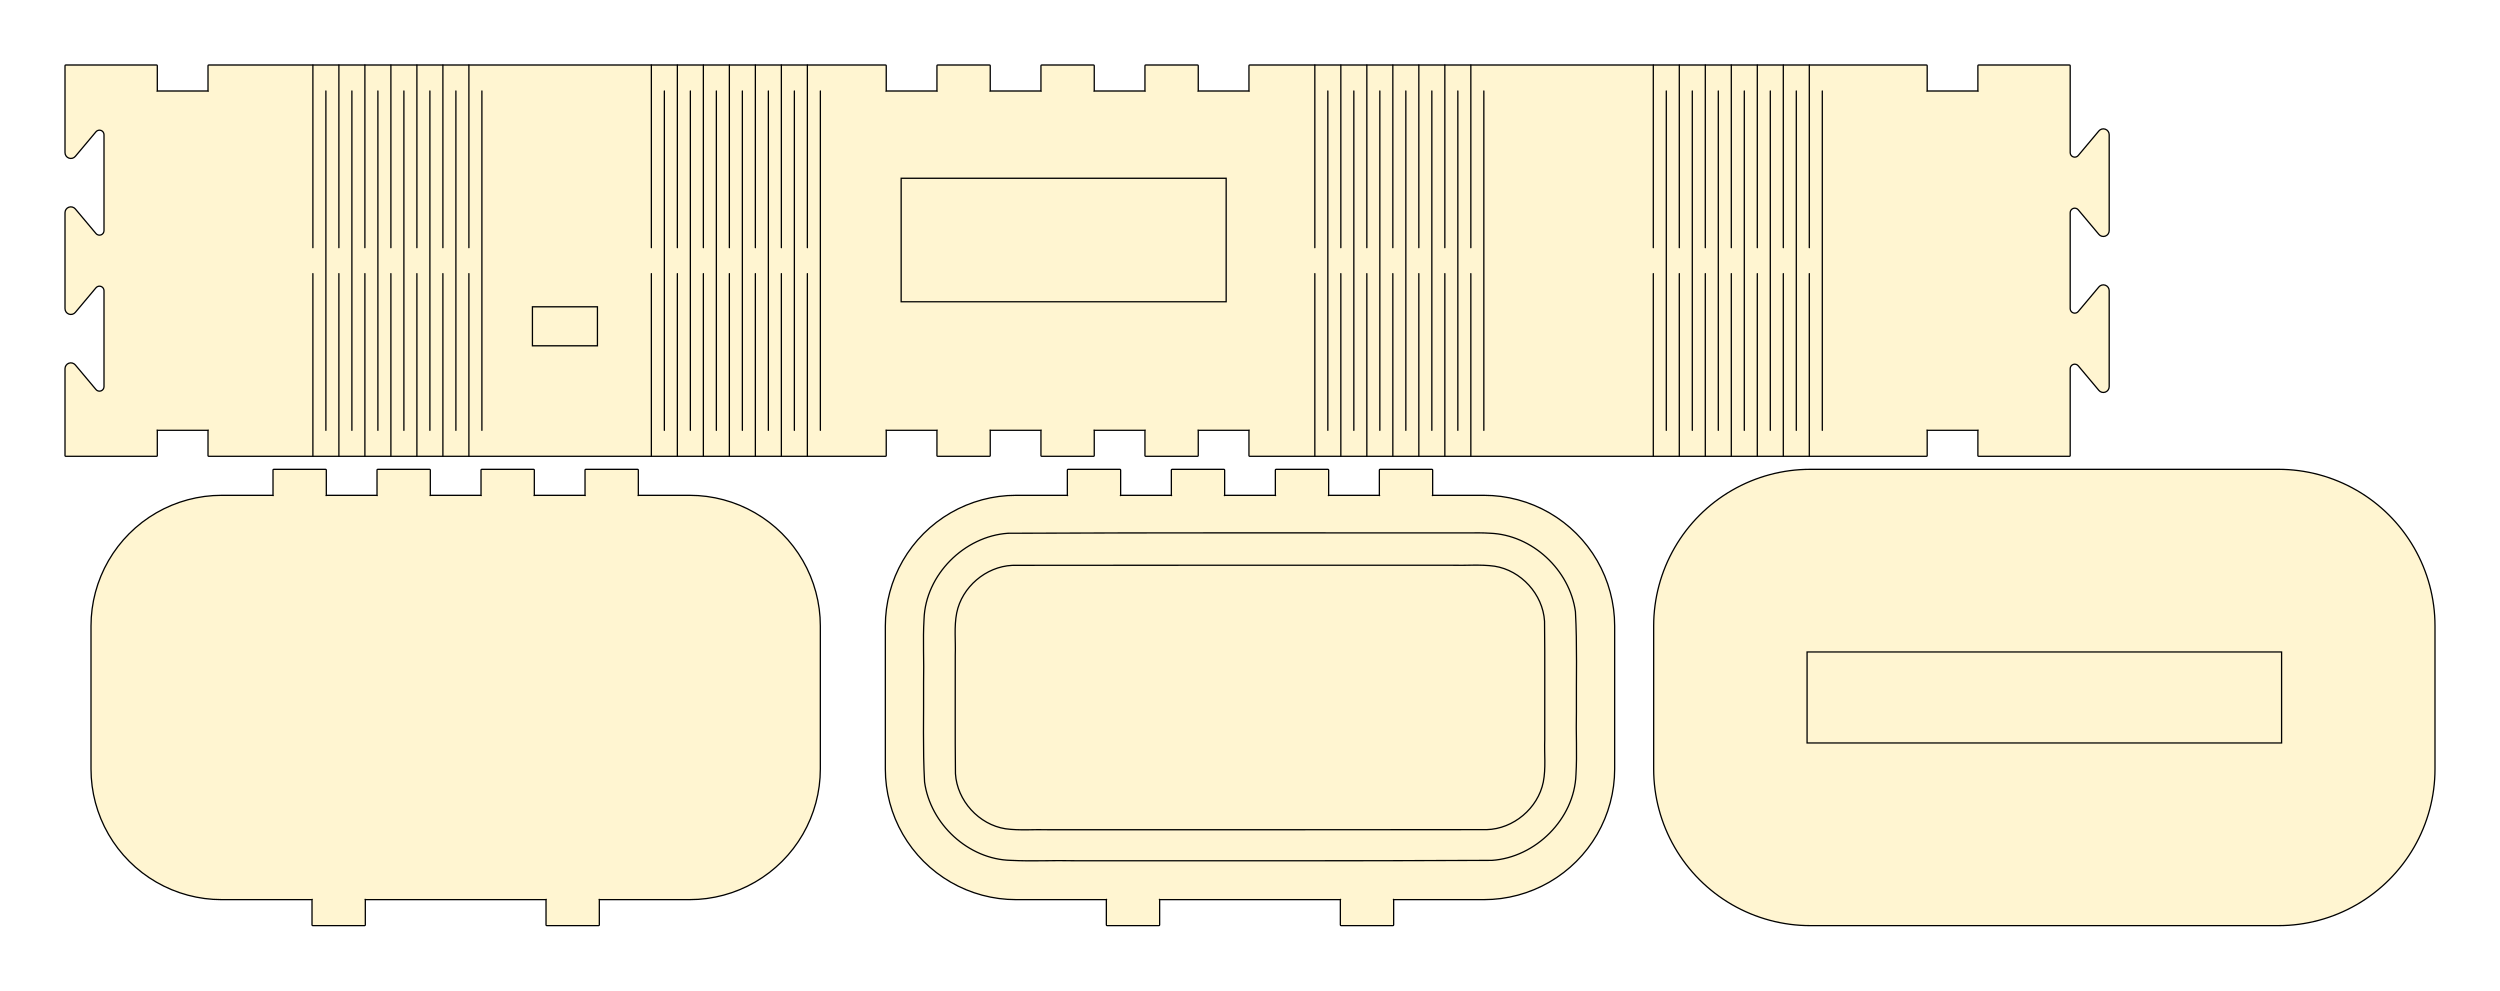
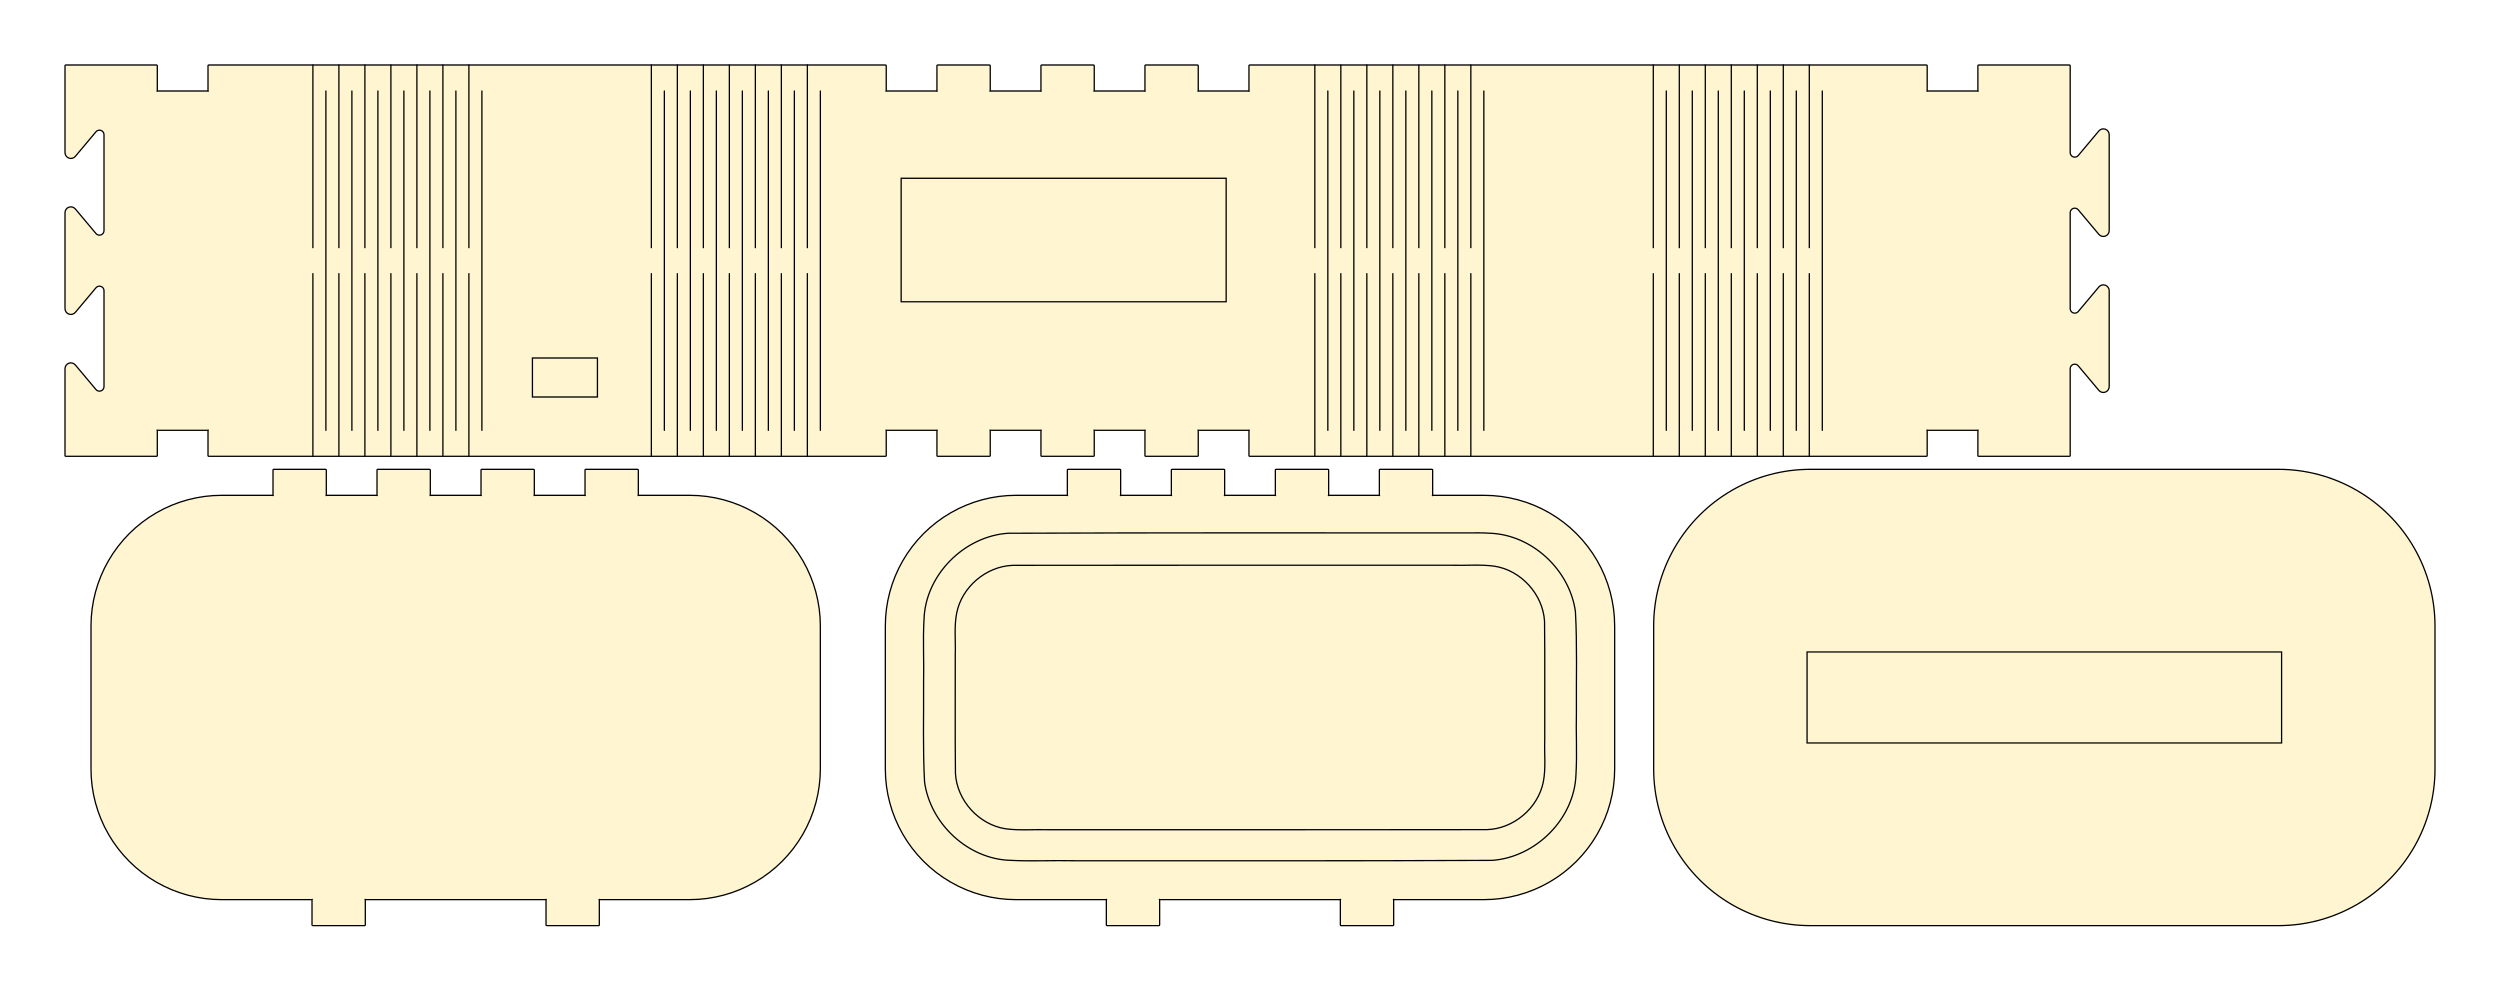
<svg xmlns="http://www.w3.org/2000/svg" height="152.40mm" viewBox="0.0 0.0 384.60 152.40" width="384.60mm" version="1.1" id="svg34">
  <defs id="defs38" />
  <g id="p-0" style="fill:#fff5d1;stroke-linecap:round;stroke-linejoin:round;fill-opacity:1">
    <text alignment-baseline="hanging" font-size="4px" style="font-family:sans-serif;font-weight:normal;font-style:normal;fill:#fff5d1;fill-opacity:1" text-anchor="middle" transform="matrix( 1.000 0.000 0.000 1.000 70.100 105.400 )" id="text6" />
    <path d="M 34.100 138.400 H 48.000 C 48.100 138.400 48.000 138.300 48.000 138.400 V 142.300 C 48.000 142.355 48.045 142.400 48.100 142.400 H 56.100 C 56.155 142.400 56.200 142.355 56.200 142.300 V 138.400 C 56.200 138.300 56.100 138.400 56.200 138.400 H 70.100 H 84.000 C 84.100 138.400 84.000 138.300 84.000 138.400 V 142.300 C 84.000 142.355 84.045 142.400 84.100 142.400 H 92.100 C 92.155 142.400 92.200 142.355 92.200 142.300 V 138.400 C 92.200 138.300 92.100 138.400 92.200 138.400 H 106.100 C 109.628 138.400 113.094 137.471 116.150 135.707 C 119.206 133.943 121.743 131.406 123.507 128.350 C 125.271 125.294 126.200 121.828 126.200 118.300 V 107.300 V 96.300 C 126.200 92.772 125.271 89.306 123.507 86.250 C 121.743 83.194 119.206 80.657 116.150 78.893 C 113.094 77.129 109.628 76.200 106.100 76.200 H 98.200 C 98.100 76.200 98.200 76.300 98.200 76.200 V 72.300 C 98.200 72.245 98.155 72.200 98.100 72.200 H 90.100 C 90.045 72.200 90.000 72.245 90.000 72.300 V 76.200 C 90.000 76.300 90.100 76.200 90.000 76.200 H 82.200 C 82.100 76.200 82.200 76.300 82.200 76.200 V 72.300 C 82.200 72.245 82.155 72.200 82.100 72.200 H 74.100 C 74.045 72.200 74.000 72.245 74.000 72.300 V 76.200 C 74.000 76.300 74.100 76.200 74.000 76.200 H 66.200 C 66.100 76.200 66.200 76.300 66.200 76.200 V 72.300 C 66.200 72.245 66.155 72.200 66.100 72.200 H 58.100 C 58.045 72.200 58.000 72.245 58.000 72.300 V 76.200 C 58.000 76.300 58.100 76.200 58.000 76.200 H 50.200 C 50.100 76.200 50.200 76.300 50.200 76.200 V 72.300 C 50.200 72.245 50.155 72.200 50.100 72.200 H 42.100 C 42.045 72.200 42.000 72.245 42.000 72.300 V 76.200 C 42.000 76.300 42.100 76.200 42.000 76.200 H 34.100 C 30.572 76.200 27.106 77.129 24.050 78.893 C 20.994 80.657 18.457 83.194 16.693 86.250 C 14.929 89.306 14.000 92.772 14.000 96.300 V 107.300 V 118.300 C 14.000 121.828 14.929 125.294 16.693 128.350 C 18.457 131.406 20.994 133.943 24.050 135.707 C 27.106 137.471 30.572 138.400 34.100 138.400" stroke="rgb(0,0,0)" stroke-width="0.20" id="path8" style="fill:#fff5d1;fill-opacity:1" />
  </g>
  <text alignment-baseline="hanging" font-size="4px" style="font-style:normal;font-weight:normal;font-family:sans-serif;fill:#ff0000;stroke-linecap:round;stroke-linejoin:round" text-anchor="middle" id="text11" x="192.3" y="105.4" />
  <path style="fill:#fff5d1;stroke-linecap:round;stroke-linejoin:round;stroke:#000000;stroke-opacity:1;stroke-width:0.2;stroke-miterlimit:4;stroke-dasharray:none;fill-opacity:1" d="m 156.3,138.4 h 13.9 c 0.1,0 0,-0.1 0,0 v 3.9 c 0,0.055 0.045,0.1 0.1,0.1 h 8 c 0.055,0 0.1,-0.045 0.1,-0.1 v -3.9 c 0,-0.1 -0.1,0 0,0 h 13.9 13.9 c 0.1,0 0,-0.1 0,0 v 3.9 c 0,0.055 0.045,0.1 0.1,0.1 h 8 c 0.055,0 0.1,-0.045 0.1,-0.1 v -3.9 c 0,-0.1 -0.1,0 0,0 h 13.9 c 3.528,0 6.994,-0.929 10.05,-2.693 3.056,-1.764 5.593,-4.301 7.357,-7.357 1.764,-3.056 2.693,-6.522 2.693,-10.05 v -11 -11 c 0,-3.528 -0.929,-6.994 -2.693,-10.05 -1.764,-3.056 -4.301,-5.593 -7.357,-7.357 C 235.294,77.129 231.828,76.2 228.3,76.2 h -7.9 c -0.1,0 0,0.1 0,0 v -3.9 c 0,-0.055 -0.045,-0.1 -0.1,-0.1 h -8 c -0.055,0 -0.1,0.045 -0.1,0.1 v 3.9 c 0,0.1 0.1,0 0,0 h -7.8 c -0.1,0 0,0.1 0,0 v -3.9 c 0,-0.055 -0.045,-0.1 -0.1,-0.1 h -8 c -0.055,0 -0.1,0.045 -0.1,0.1 v 3.9 c 0,0.1 0.1,0 0,0 h -7.8 c -0.1,0 0,0.1 0,0 v -3.9 c 0,-0.055 -0.045,-0.1 -0.1,-0.1 h -8 c -0.055,0 -0.1,0.045 -0.1,0.1 v 3.9 c 0,0.1 0.1,0 0,0 h -7.8 c -0.1,0 0,0.1 0,0 v -3.9 c 0,-0.055 -0.045,-0.1 -0.1,-0.1 h -8 c -0.055,0 -0.1,0.045 -0.1,0.1 v 3.9 c 0,0.1 0.1,0 0,0 h -7.9 c -3.528,0 -6.994,0.929 -10.05,2.693 -3.056,1.764 -5.593,4.301 -7.357,7.357 -1.764,3.056 -2.693,6.522 -2.693,10.05 v 11 11 c 0,3.528 0.929,6.994 2.693,10.05 1.764,3.056 4.301,5.593 7.357,7.357 3.056,1.764 6.522,2.693 10.05,2.693" id="path5877" />
  <path id="path13" style="fill:none;stroke:#000000;stroke-width:0.2;stroke-linecap:round;stroke-linejoin:round;stroke-miterlimit:4;stroke-dasharray:none;stroke-opacity:1" d="m 225.775,81.984 c -23.562,0.006 -47.125,-0.046 -70.686,0.052 -6.741,0.452 -12.702,6.394 -12.934,13.191 -0.198,3.254 0.012,6.516 -0.071,9.773 0.038,5.098 -0.13,10.206 0.151,15.297 0.876,6.455 6.731,11.925 13.297,12.062 3.253,0.17 6.513,-0.022 9.769,0.059 21.404,-0.012 42.81,0.045 64.213,-0.058 6.735,-0.451 12.691,-6.382 12.931,-13.173 0.196,-3.226 -0.013,-6.46 0.07,-9.689 -0.038,-5.129 0.129,-10.269 -0.15,-15.391 -0.866,-6.413 -6.639,-11.832 -13.145,-12.075 -1.146,-0.077 -2.297,-0.059 -3.445,-0.048 z" />
  <g id="p-2" style="fill:#fff5d1;stroke-linecap:round;stroke-linejoin:round;fill-opacity:1">
    <text alignment-baseline="hanging" font-size="4px" style="font-family:sans-serif;font-weight:normal;font-style:normal;fill:#fff5d1;fill-opacity:1" text-anchor="middle" transform="matrix( 1.000 0.000 0.000 1.000 314.500 105.400 )" id="text16" />
    <path d="M 278.500 142.400 H 314.500 H 350.500 C 354.730 142.400 358.886 141.286 362.550 139.171 C 366.214 137.056 369.256 134.014 371.371 130.350 C 373.486 126.686 374.600 122.530 374.600 118.300 V 96.300 C 374.600 92.070 373.486 87.914 371.371 84.250 C 369.256 80.586 366.214 77.544 362.550 75.429 C 358.886 73.314 354.730 72.200 350.500 72.200 H 278.500 C 274.270 72.200 270.114 73.314 266.450 75.429 C 262.786 77.544 259.744 80.586 257.629 84.250 C 255.514 87.914 254.400 92.070 254.400 96.300 V 118.300 C 254.400 122.530 255.514 126.686 257.629 130.350 C 259.744 134.014 262.786 137.056 266.450 139.171 C 270.114 141.286 274.270 142.400 278.500 142.400" stroke="rgb(0,0,0)" stroke-width="0.20" id="path18" style="fill:#fff5d1;fill-opacity:1" />
  </g>
  <g id="p-3" style="fill:#fff5d1;stroke-linecap:round;stroke-linejoin:round;fill-opacity:1">
    <text alignment-baseline="hanging" font-size="4px" style="font-family:sans-serif;font-weight:normal;font-style:normal;fill:#fff5d1;fill-opacity:1" text-anchor="middle" transform="matrix( 1.000 0.000 0.000 1.000 168.339 38.200 )" id="text21" />
    <path d="M 10.100 70.200 H 24.100 C 24.155 70.200 24.200 70.155 24.200 70.100 V 66.200 C 24.200 66.100 24.100 66.200 24.200 66.200 H 32.000 C 32.100 66.200 32.000 66.100 32.000 66.200 V 70.100 C 32.000 70.155 32.045 70.200 32.100 70.200 H 46.100 H 76.170 H 87.170 H 98.170 H 128.239 H 136.239 C 136.294 70.200 136.339 70.155 136.339 70.100 V 66.200 C 136.339 66.100 136.239 66.200 136.339 66.200 H 144.139 C 144.239 66.200 144.139 66.100 144.139 66.200 V 70.100 C 144.139 70.155 144.184 70.200 144.239 70.200 H 152.239 C 152.294 70.200 152.339 70.155 152.339 70.100 V 66.200 C 152.339 66.100 152.239 66.200 152.339 66.200 H 160.139 C 160.239 66.200 160.139 66.100 160.139 66.200 V 70.100 C 160.139 70.155 160.184 70.200 160.239 70.200 H 168.239 C 168.294 70.200 168.339 70.155 168.339 70.100 V 66.200 C 168.339 66.100 168.239 66.200 168.339 66.200 H 176.139 C 176.239 66.200 176.139 66.100 176.139 66.200 V 70.100 C 176.139 70.155 176.184 70.200 176.239 70.200 H 184.239 C 184.294 70.200 184.339 70.155 184.339 70.100 V 66.200 C 184.339 66.100 184.239 66.200 184.339 66.200 H 192.139 C 192.239 66.200 192.139 66.100 192.139 66.200 V 70.100 C 192.139 70.155 192.184 70.200 192.239 70.200 H 200.239 H 230.309 H 241.309 H 252.309 H 282.378 H 296.378 C 296.433 70.200 296.478 70.155 296.478 70.100 V 66.200 C 296.478 66.100 296.378 66.200 296.478 66.200 H 304.278 C 304.378 66.200 304.278 66.100 304.278 66.200 V 70.100 C 304.278 70.155 304.323 70.200 304.378 70.200 H 318.378 C 318.433 70.200 318.478 70.155 318.478 70.100 V 66.100 V 56.723 C 318.478 56.579 318.522 56.439 318.605 56.321 C 318.687 56.204 318.804 56.114 318.939 56.065 C 319.074 56.016 319.221 56.009 319.359 56.047 C 319.498 56.084 319.622 56.163 319.714 56.273 L 322.889 60.056 C 323.007 60.197 323.167 60.299 323.345 60.347 C 323.524 60.394 323.712 60.386 323.886 60.323 C 324.059 60.260 324.209 60.145 324.315 59.993 C 324.421 59.842 324.478 59.662 324.478 59.477 V 44.723 C 324.478 44.538 324.421 44.358 324.315 44.207 C 324.209 44.055 324.059 43.940 323.886 43.877 C 323.712 43.814 323.524 43.806 323.345 43.853 C 323.167 43.901 323.007 44.003 322.889 44.144 L 319.714 47.927 C 319.622 48.037 319.498 48.116 319.359 48.153 C 319.221 48.191 319.074 48.184 318.939 48.135 C 318.804 48.086 318.687 47.996 318.605 47.879 C 318.522 47.761 318.478 47.621 318.478 47.477 V 32.723 C 318.478 32.579 318.522 32.439 318.605 32.321 C 318.687 32.204 318.804 32.114 318.939 32.065 C 319.074 32.016 319.221 32.009 319.359 32.047 C 319.498 32.084 319.622 32.163 319.714 32.273 L 322.889 36.056 C 323.007 36.197 323.167 36.299 323.345 36.347 C 323.524 36.394 323.712 36.386 323.886 36.323 C 324.059 36.260 324.209 36.145 324.315 35.993 C 324.421 35.842 324.478 35.662 324.478 35.477 V 20.723 C 324.478 20.538 324.421 20.358 324.315 20.207 C 324.209 20.055 324.059 19.940 323.886 19.877 C 323.712 19.814 323.524 19.806 323.345 19.853 C 323.167 19.901 323.007 20.003 322.889 20.144 L 319.714 23.927 C 319.622 24.037 319.498 24.116 319.359 24.153 C 319.221 24.191 319.074 24.184 318.939 24.135 C 318.804 24.086 318.687 23.996 318.605 23.879 C 318.522 23.761 318.478 23.621 318.478 23.477 V 14.100 V 10.100 C 318.478 10.045 318.433 10.000 318.378 10.000 H 304.378 C 304.323 10.000 304.278 10.045 304.278 10.100 V 14.000 C 304.278 14.100 304.378 14.000 304.278 14.000 H 296.478 C 296.378 14.000 296.478 14.100 296.478 14.000 V 10.100 C 296.478 10.045 296.433 10.000 296.378 10.000 H 282.378 H 252.309 H 241.309 H 230.309 H 200.239 H 192.239 C 192.184 10.000 192.139 10.045 192.139 10.100 V 14.000 C 192.139 14.100 192.239 14.000 192.139 14.000 H 184.339 C 184.239 14.000 184.339 14.100 184.339 14.000 V 10.100 C 184.339 10.045 184.294 10.000 184.239 10.000 H 176.239 C 176.184 10.000 176.139 10.045 176.139 10.100 V 14.000 C 176.139 14.100 176.239 14.000 176.139 14.000 H 168.339 C 168.239 14.000 168.339 14.100 168.339 14.000 V 10.100 C 168.339 10.045 168.294 10.000 168.239 10.000 H 160.239 C 160.184 10.000 160.139 10.045 160.139 10.100 V 14.000 C 160.139 14.100 160.239 14.000 160.139 14.000 H 152.339 C 152.239 14.000 152.339 14.100 152.339 14.000 V 10.100 C 152.339 10.045 152.294 10.000 152.239 10.000 H 144.239 C 144.184 10.000 144.139 10.045 144.139 10.100 V 14.000 C 144.139 14.100 144.239 14.000 144.139 14.000 H 136.339 C 136.239 14.000 136.339 14.100 136.339 14.000 V 10.100 C 136.339 10.045 136.294 10.000 136.239 10.000 H 128.239 H 98.170 H 87.170 H 76.170 H 46.100 H 32.100 C 32.045 10.000 32.000 10.045 32.000 10.100 V 14.000 C 32.000 14.100 32.100 14.000 32.000 14.000 H 24.200 C 24.100 14.000 24.200 14.100 24.200 14.000 V 10.100 C 24.200 10.045 24.155 10.000 24.100 10.000 H 10.100 C 10.045 10.000 10.000 10.045 10.000 10.100 V 14.100 V 23.477 C 10.000 23.662 10.057 23.842 10.163 23.993 C 10.269 24.145 10.419 24.260 10.592 24.323 C 10.766 24.386 10.955 24.394 11.133 24.347 C 11.311 24.299 11.471 24.197 11.589 24.056 L 14.764 20.273 C 14.856 20.163 14.980 20.084 15.119 20.047 C 15.258 20.009 15.404 20.016 15.539 20.065 C 15.674 20.114 15.791 20.204 15.873 20.321 C 15.956 20.439 16.000 20.579 16.000 20.723 V 35.477 C 16.000 35.621 15.956 35.761 15.873 35.879 C 15.791 35.996 15.674 36.086 15.539 36.135 C 15.404 36.184 15.258 36.191 15.119 36.153 C 14.980 36.116 14.856 36.037 14.764 35.927 L 11.589 32.144 C 11.471 32.003 11.311 31.901 11.133 31.853 C 10.955 31.806 10.766 31.814 10.592 31.877 C 10.419 31.940 10.269 32.055 10.163 32.207 C 10.057 32.358 10.000 32.538 10.000 32.723 V 47.477 C 10.000 47.662 10.057 47.842 10.163 47.993 C 10.269 48.145 10.419 48.260 10.592 48.323 C 10.766 48.386 10.955 48.394 11.133 48.347 C 11.311 48.299 11.471 48.197 11.589 48.056 L 14.764 44.273 C 14.856 44.163 14.980 44.084 15.119 44.047 C 15.258 44.009 15.404 44.016 15.539 44.065 C 15.674 44.114 15.791 44.204 15.873 44.321 C 15.956 44.439 16.000 44.579 16.000 44.723 V 59.477 C 16.000 59.621 15.956 59.761 15.873 59.879 C 15.791 59.996 15.674 60.086 15.539 60.135 C 15.404 60.184 15.258 60.191 15.119 60.153 C 14.980 60.116 14.856 60.037 14.764 59.927 L 11.589 56.144 C 11.471 56.003 11.311 55.901 11.133 55.853 C 10.955 55.806 10.766 55.814 10.592 55.877 C 10.419 55.940 10.269 56.055 10.163 56.207 C 10.057 56.358 10.000 56.538 10.000 56.723 V 66.100 V 70.100 C 10.000 70.155 10.045 70.200 10.100 70.200" stroke="rgb(0,0,0)" stroke-width="0.20" id="path23" style="fill:#fff5d1;fill-opacity:1" />
    <path d="M 48.135 70.200 V 42.100 M 48.135 38.100 V 10.000 M 50.135 14.000 V 66.200 M 52.135 70.200 V 42.100 M 52.135 38.100 V 10.000 M 54.135 14.000 V 66.200 M 56.135 70.200 V 42.100 M 56.135 38.100 V 10.000 M 58.135 14.000 V 66.200 M 60.135 70.200 V 42.100 M 60.135 38.100 V 10.000 M 62.135 14.000 V 66.200 M 64.135 70.200 V 42.100 M 64.135 38.100 V 10.000 M 66.135 14.000 V 66.200 M 68.135 70.200 V 42.100 M 68.135 38.100 V 10.000 M 70.135 14.000 V 66.200 M 72.135 70.200 V 42.100 M 72.135 38.100 V 10.000 M 74.135 14.000 V 66.200" stroke="rgb(0,0,0)" stroke-width="0.20" id="path25" style="fill:#fff5d1;fill-opacity:1" />
    <path d="M 100.204 70.200 V 42.100 M 100.204 38.100 V 10.000 M 102.204 14.000 V 66.200 M 104.204 70.200 V 42.100 M 104.204 38.100 V 10.000 M 106.204 14.000 V 66.200 M 108.204 70.200 V 42.100 M 108.204 38.100 V 10.000 M 110.204 14.000 V 66.200 M 112.204 70.200 V 42.100 M 112.204 38.100 V 10.000 M 114.204 14.000 V 66.200 M 116.204 70.200 V 42.100 M 116.204 38.100 V 10.000 M 118.204 14.000 V 66.200 M 120.204 70.200 V 42.100 M 120.204 38.100 V 10.000 M 122.204 14.000 V 66.200 M 124.204 70.200 V 42.100 M 124.204 38.100 V 10.000 M 126.204 14.000 V 66.200" stroke="rgb(0,0,0)" stroke-width="0.20" id="path27" style="fill:#fff5d1;fill-opacity:1" />
    <path d="M 202.274 70.200 V 42.100 M 202.274 38.100 V 10.000 M 204.274 14.000 V 66.200 M 206.274 70.200 V 42.100 M 206.274 38.100 V 10.000 M 208.274 14.000 V 66.200 M 210.274 70.200 V 42.100 M 210.274 38.100 V 10.000 M 212.274 14.000 V 66.200 M 214.274 70.200 V 42.100 M 214.274 38.100 V 10.000 M 216.274 14.000 V 66.200 M 218.274 70.200 V 42.100 M 218.274 38.100 V 10.000 M 220.274 14.000 V 66.200 M 222.274 70.200 V 42.100 M 222.274 38.100 V 10.000 M 224.274 14.000 V 66.200 M 226.274 70.200 V 42.100 M 226.274 38.100 V 10.000 M 228.274 14.000 V 66.200" stroke="rgb(0,0,0)" stroke-width="0.20" id="path29" style="fill:#fff5d1;fill-opacity:1" />
    <path d="M 254.343 70.200 V 42.100 M 254.343 38.100 V 10.000 M 256.343 14.000 V 66.200 M 258.343 70.200 V 42.100 M 258.343 38.100 V 10.000 M 260.343 14.000 V 66.200 M 262.343 70.200 V 42.100 M 262.343 38.100 V 10.000 M 264.343 14.000 V 66.200 M 266.343 70.200 V 42.100 M 266.343 38.100 V 10.000 M 268.343 14.000 V 66.200 M 270.343 70.200 V 42.100 M 270.343 38.100 V 10.000 M 272.343 14.000 V 66.200 M 274.343 70.200 V 42.100 M 274.343 38.100 V 10.000 M 276.343 14.000 V 66.200 M 278.343 70.200 V 42.100 M 278.343 38.100 V 10.000 M 280.343 14.000 V 66.200" stroke="rgb(0,0,0)" stroke-width="0.20" id="path31" style="fill:#fff5d1;fill-opacity:1" />
  </g>
  <rect style="fill:none;stroke:#000000;stroke-width:0.2;stroke-linecap:round;stroke-opacity:1" id="rect891" width="50" height="19" x="138.633" y="27.425" />
  <rect style="fill:none;stroke:#000000;stroke-width:0.2;stroke-linecap:round;stroke-opacity:1" id="rect897" width="73" height="14" x="278" y="100.3" />
  <path id="path5273" style="fill:none;stroke:#000000;stroke-width:0.2;stroke-linecap:round;stroke-linejoin:round;stroke-miterlimit:4;stroke-dasharray:none" d="m 155.704,86.975 c -4.05,0.198 -7.719,3.337 -8.525,7.314 -0.42,2.142 -0.143,4.343 -0.223,6.511 0.021,6.077 -0.042,12.155 0.031,18.23 0.254,4.142 3.598,7.831 7.701,8.47 2.188,0.297 4.409,0.078 6.611,0.145 22.472,-0.009 44.945,0.018 67.417,-0.013 4.116,-0.111 7.885,-3.283 8.703,-7.317 0.421,-2.143 0.143,-4.346 0.224,-6.515 -0.021,-6.077 0.042,-12.155 -0.031,-18.23 -0.254,-4.141 -3.599,-7.829 -7.701,-8.468 -2.188,-0.297 -4.409,-0.078 -6.611,-0.145 -22.472,0.009 -44.945,-0.018 -67.417,0.013 l -0.1,0.003 z" />
-   <rect style="fill:#fff5d1;fill-opacity:1;stroke:#000000;stroke-width:0.2;stroke-linecap:round;stroke-miterlimit:4;stroke-dasharray:none;stroke-opacity:1" id="rect10676" height="6" x="81.909" y="47.2" width="10" />
+   <rect style="fill:#fff5d1;fill-opacity:1;stroke:#000000;stroke-width:0.2;stroke-linecap:round;stroke-miterlimit:4;stroke-dasharray:none;stroke-opacity:1" id="rect10676" height="6" x="81.909" y="55.075" width="10" />
</svg>
